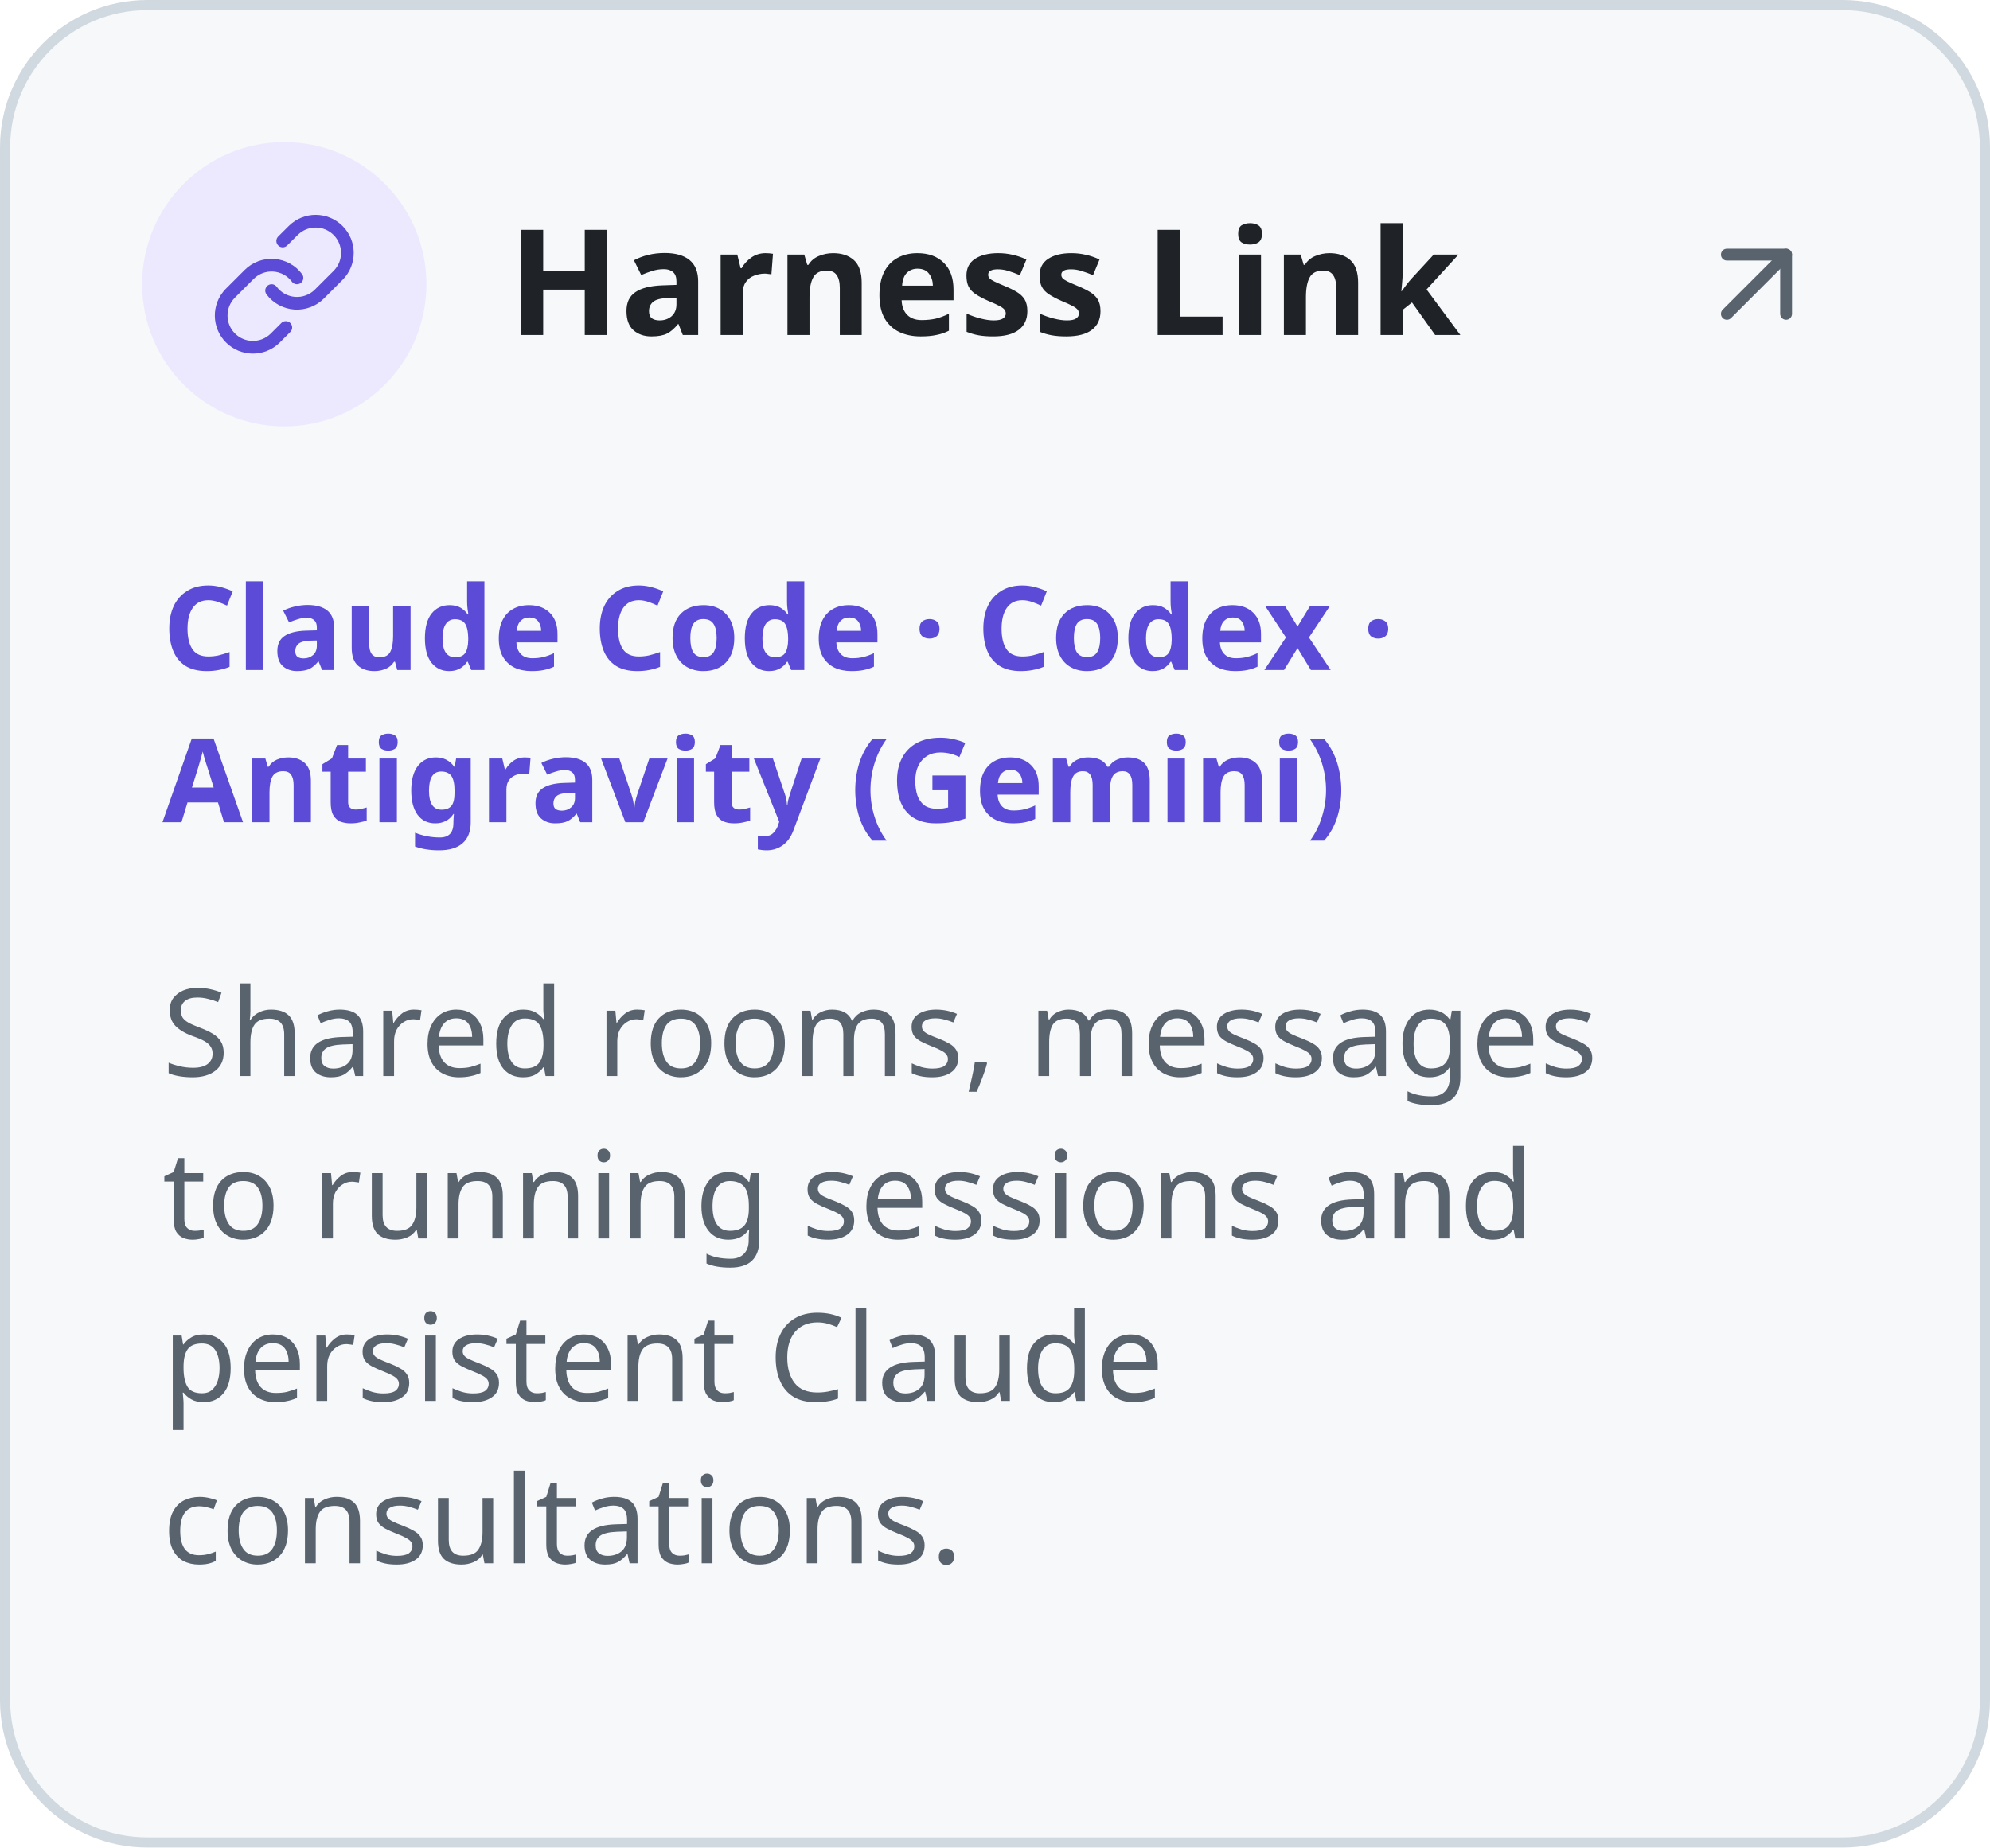
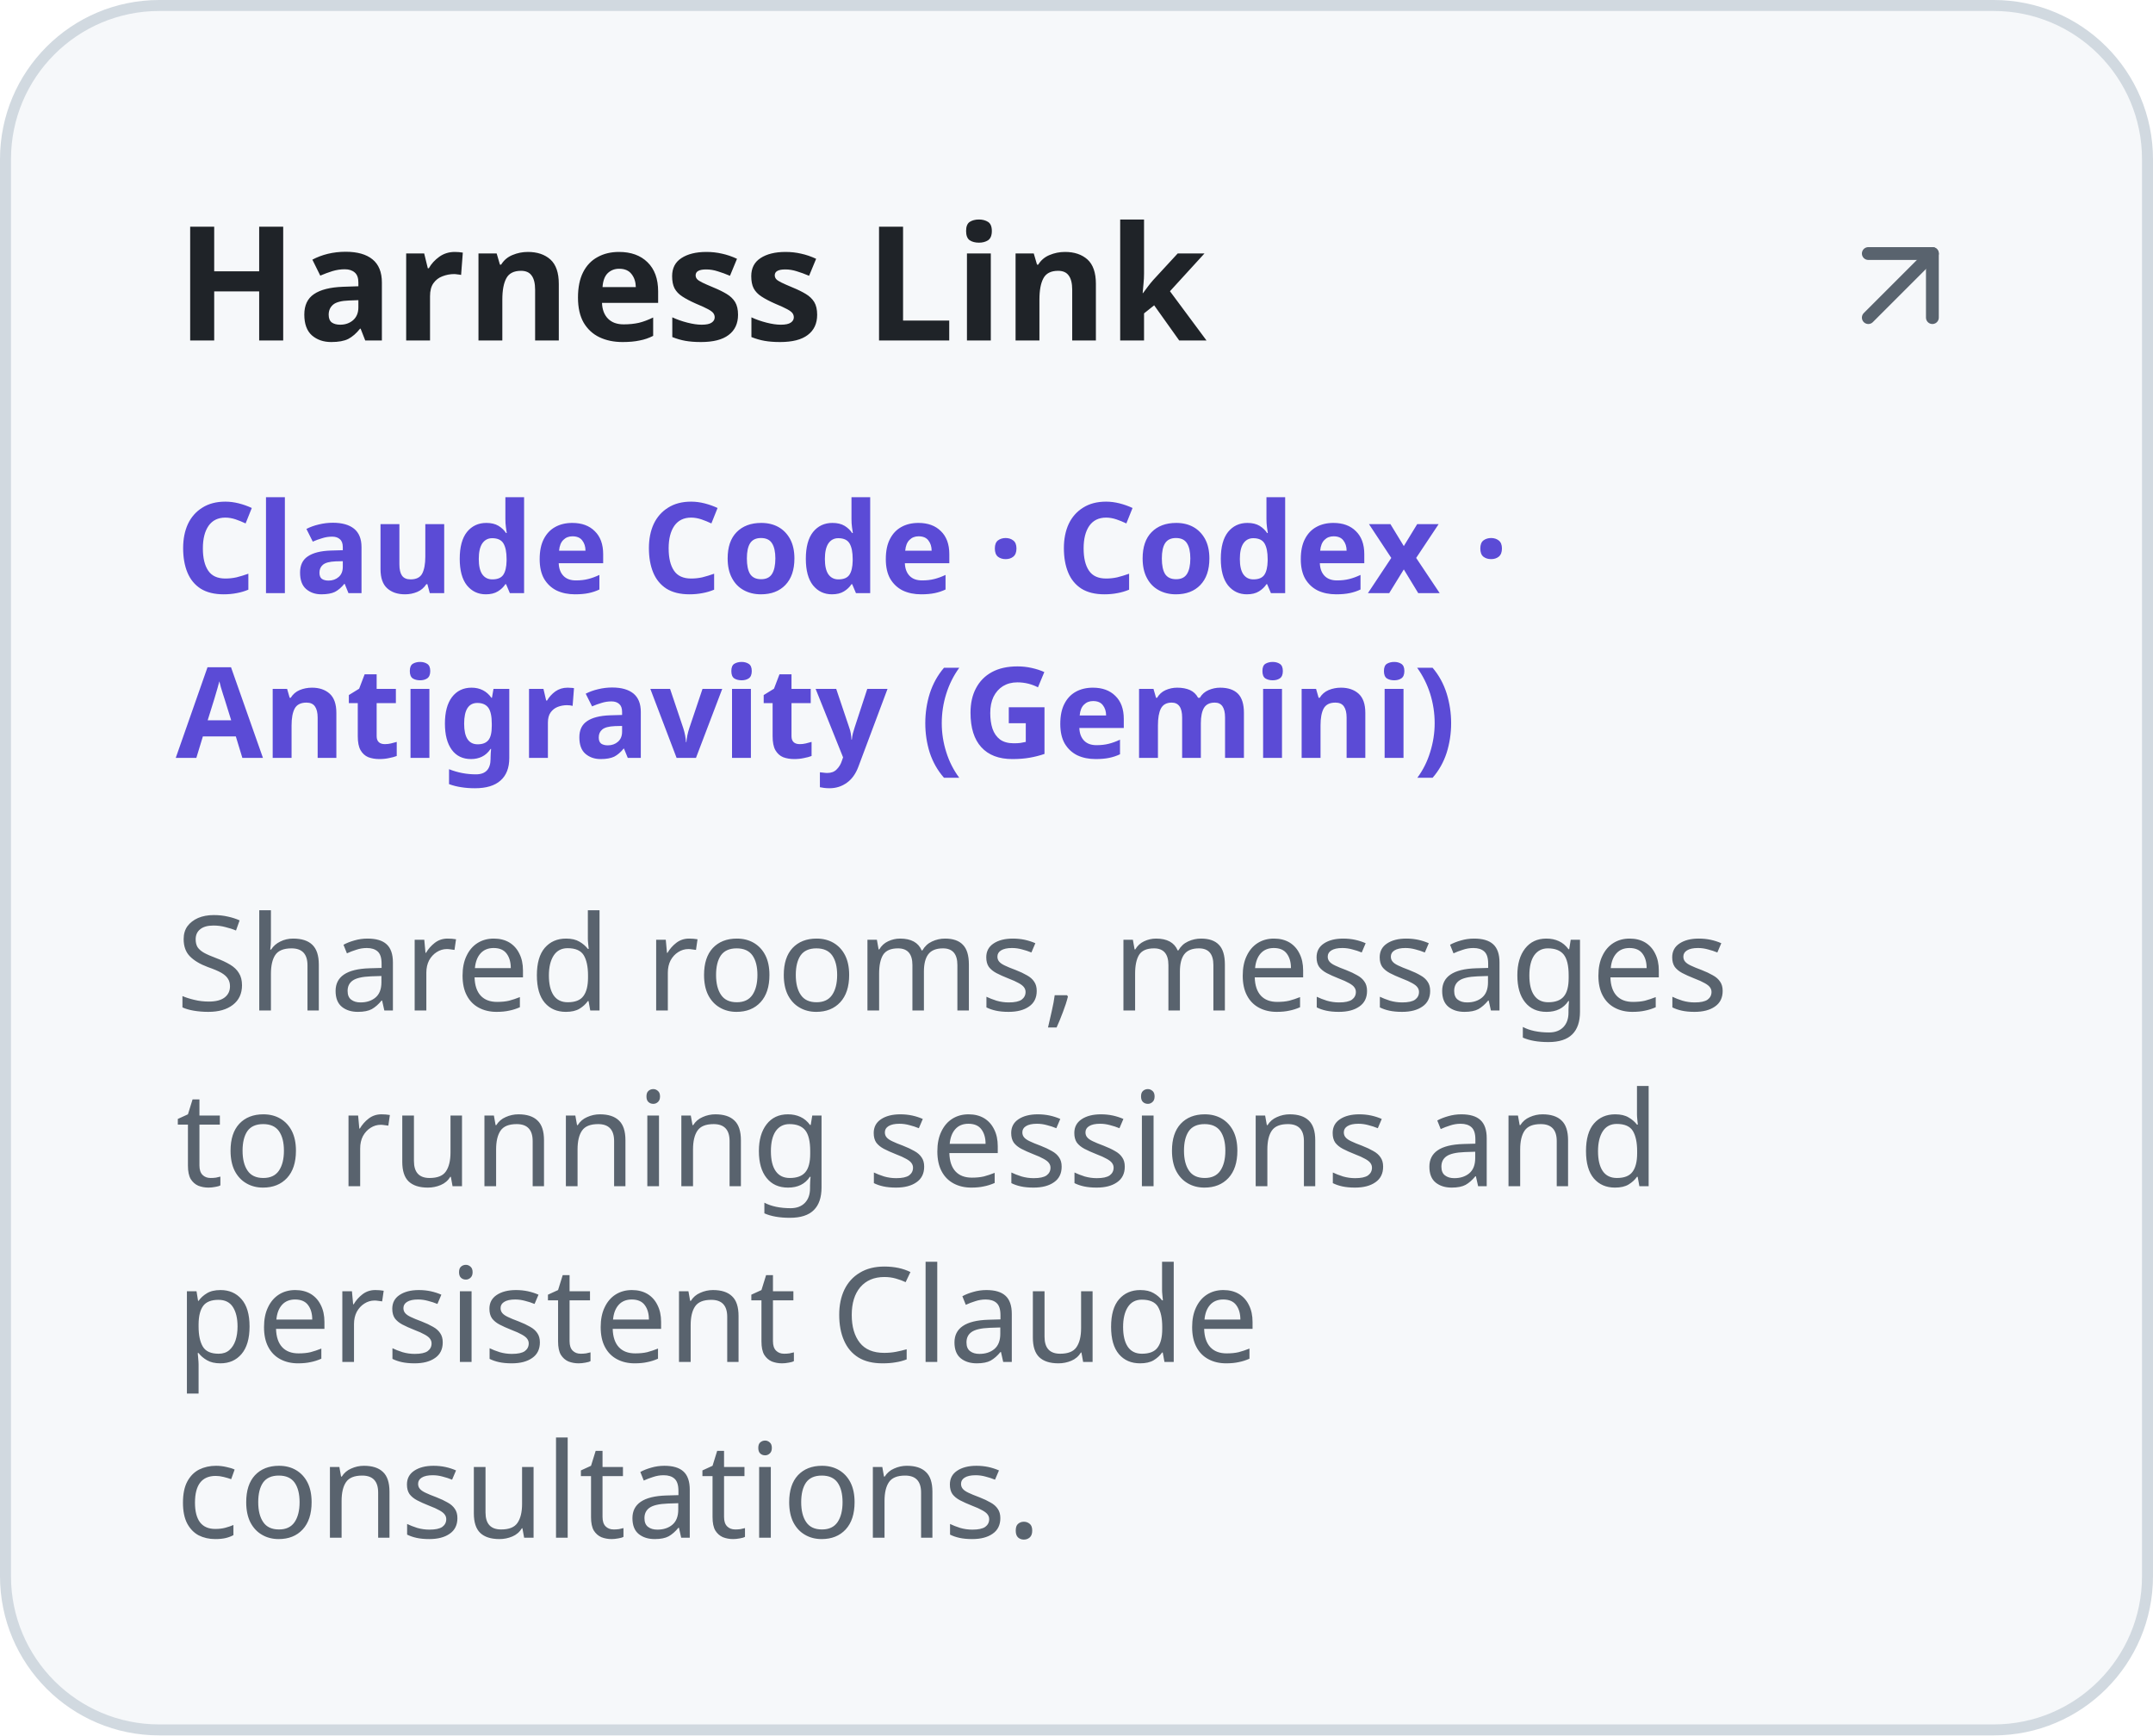
- <svg xmlns="http://www.w3.org/2000/svg" width="196" height="182" viewBox="0 0 196 182">
-   <rect x="0.5" y="0.5" width="195" height="181" rx="14" fill="#f6f8fa" stroke="#d1d9e0" />
-   <circle cx="28" cy="28" r="14" fill="#ece9ff" />
-   <g transform="translate(20.5 20.5) scale(0.625)" fill="none" stroke="#5b4bd6" stroke-width="2" stroke-linecap="round" stroke-linejoin="round">
-     <path d="M10 13a5 5 0 0 0 7.54.54l3-3a5 5 0 0 0-7.07-7.07l-1.72 1.71" />
-     <path d="M14 11a5 5 0 0 0-7.54-.54l-3 3a5 5 0 0 0 7.07 7.07l1.71-1.71" />
-   </g>
-   <text x="50" y="33" text-anchor="start" font-family="-apple-system, BlinkMacSystemFont, 'Segoe UI', 'Noto Sans', Helvetica, Arial, sans-serif" font-size="14.5" font-weight="600" fill="#1f2328">Harness Link</text>
-   <g transform="translate(166 21.0) scale(0.5833)" fill="none" stroke="#59636e" stroke-width="2" stroke-linecap="round" stroke-linejoin="round">
+ <svg xmlns="http://www.w3.org/2000/svg" width="196" height="158" viewBox="0 0 196 158">
+   <rect x="0.5" y="0.5" width="195" height="157" rx="14" fill="#f6f8fa" stroke="#d1d9e0" />
+   <text x="16" y="31" text-anchor="start" font-family="-apple-system, BlinkMacSystemFont, 'Segoe UI', 'Noto Sans', Helvetica, Arial, sans-serif" font-size="14.5" font-weight="600" fill="#1f2328">Harness Link</text>
+   <g transform="translate(166 19.0) scale(0.5833)" fill="none" stroke="#59636e" stroke-width="2" stroke-linecap="round" stroke-linejoin="round">
    <path d="M7 7h10v10" />
    <path d="M7 17 17 7" />
  </g>
-   <text x="16" y="66" text-anchor="start" font-family="-apple-system, BlinkMacSystemFont, 'Segoe UI', 'Noto Sans', Helvetica, Arial, sans-serif" font-size="11.5" font-weight="600" fill="#5b4bd6">Claude Code · Codex ·</text>
-   <text x="16" y="81" text-anchor="start" font-family="-apple-system, BlinkMacSystemFont, 'Segoe UI', 'Noto Sans', Helvetica, Arial, sans-serif" font-size="11.5" font-weight="600" fill="#5b4bd6">Antigravity (Gemini)</text>
-   <text x="16" y="106" text-anchor="start" font-family="-apple-system, BlinkMacSystemFont, 'Segoe UI', 'Noto Sans', Helvetica, Arial, sans-serif" font-size="12" font-weight="400" fill="#59636e">Shared rooms, messages</text>
-   <text x="16" y="122" text-anchor="start" font-family="-apple-system, BlinkMacSystemFont, 'Segoe UI', 'Noto Sans', Helvetica, Arial, sans-serif" font-size="12" font-weight="400" fill="#59636e">to running sessions and</text>
-   <text x="16" y="138" text-anchor="start" font-family="-apple-system, BlinkMacSystemFont, 'Segoe UI', 'Noto Sans', Helvetica, Arial, sans-serif" font-size="12" font-weight="400" fill="#59636e">persistent Claude</text>
-   <text x="16" y="154" text-anchor="start" font-family="-apple-system, BlinkMacSystemFont, 'Segoe UI', 'Noto Sans', Helvetica, Arial, sans-serif" font-size="12" font-weight="400" fill="#59636e">consultations.</text>
+   <text x="16" y="54" text-anchor="start" font-family="-apple-system, BlinkMacSystemFont, 'Segoe UI', 'Noto Sans', Helvetica, Arial, sans-serif" font-size="11.5" font-weight="600" fill="#5b4bd6">Claude Code · Codex ·</text>
+   <text x="16" y="69" text-anchor="start" font-family="-apple-system, BlinkMacSystemFont, 'Segoe UI', 'Noto Sans', Helvetica, Arial, sans-serif" font-size="11.5" font-weight="600" fill="#5b4bd6">Antigravity (Gemini)</text>
+   <text x="16" y="92" text-anchor="start" font-family="-apple-system, BlinkMacSystemFont, 'Segoe UI', 'Noto Sans', Helvetica, Arial, sans-serif" font-size="12" font-weight="400" fill="#59636e">Shared rooms, messages</text>
+   <text x="16" y="108" text-anchor="start" font-family="-apple-system, BlinkMacSystemFont, 'Segoe UI', 'Noto Sans', Helvetica, Arial, sans-serif" font-size="12" font-weight="400" fill="#59636e">to running sessions and</text>
+   <text x="16" y="124" text-anchor="start" font-family="-apple-system, BlinkMacSystemFont, 'Segoe UI', 'Noto Sans', Helvetica, Arial, sans-serif" font-size="12" font-weight="400" fill="#59636e">persistent Claude</text>
+   <text x="16" y="140" text-anchor="start" font-family="-apple-system, BlinkMacSystemFont, 'Segoe UI', 'Noto Sans', Helvetica, Arial, sans-serif" font-size="12" font-weight="400" fill="#59636e">consultations.</text>
</svg>
